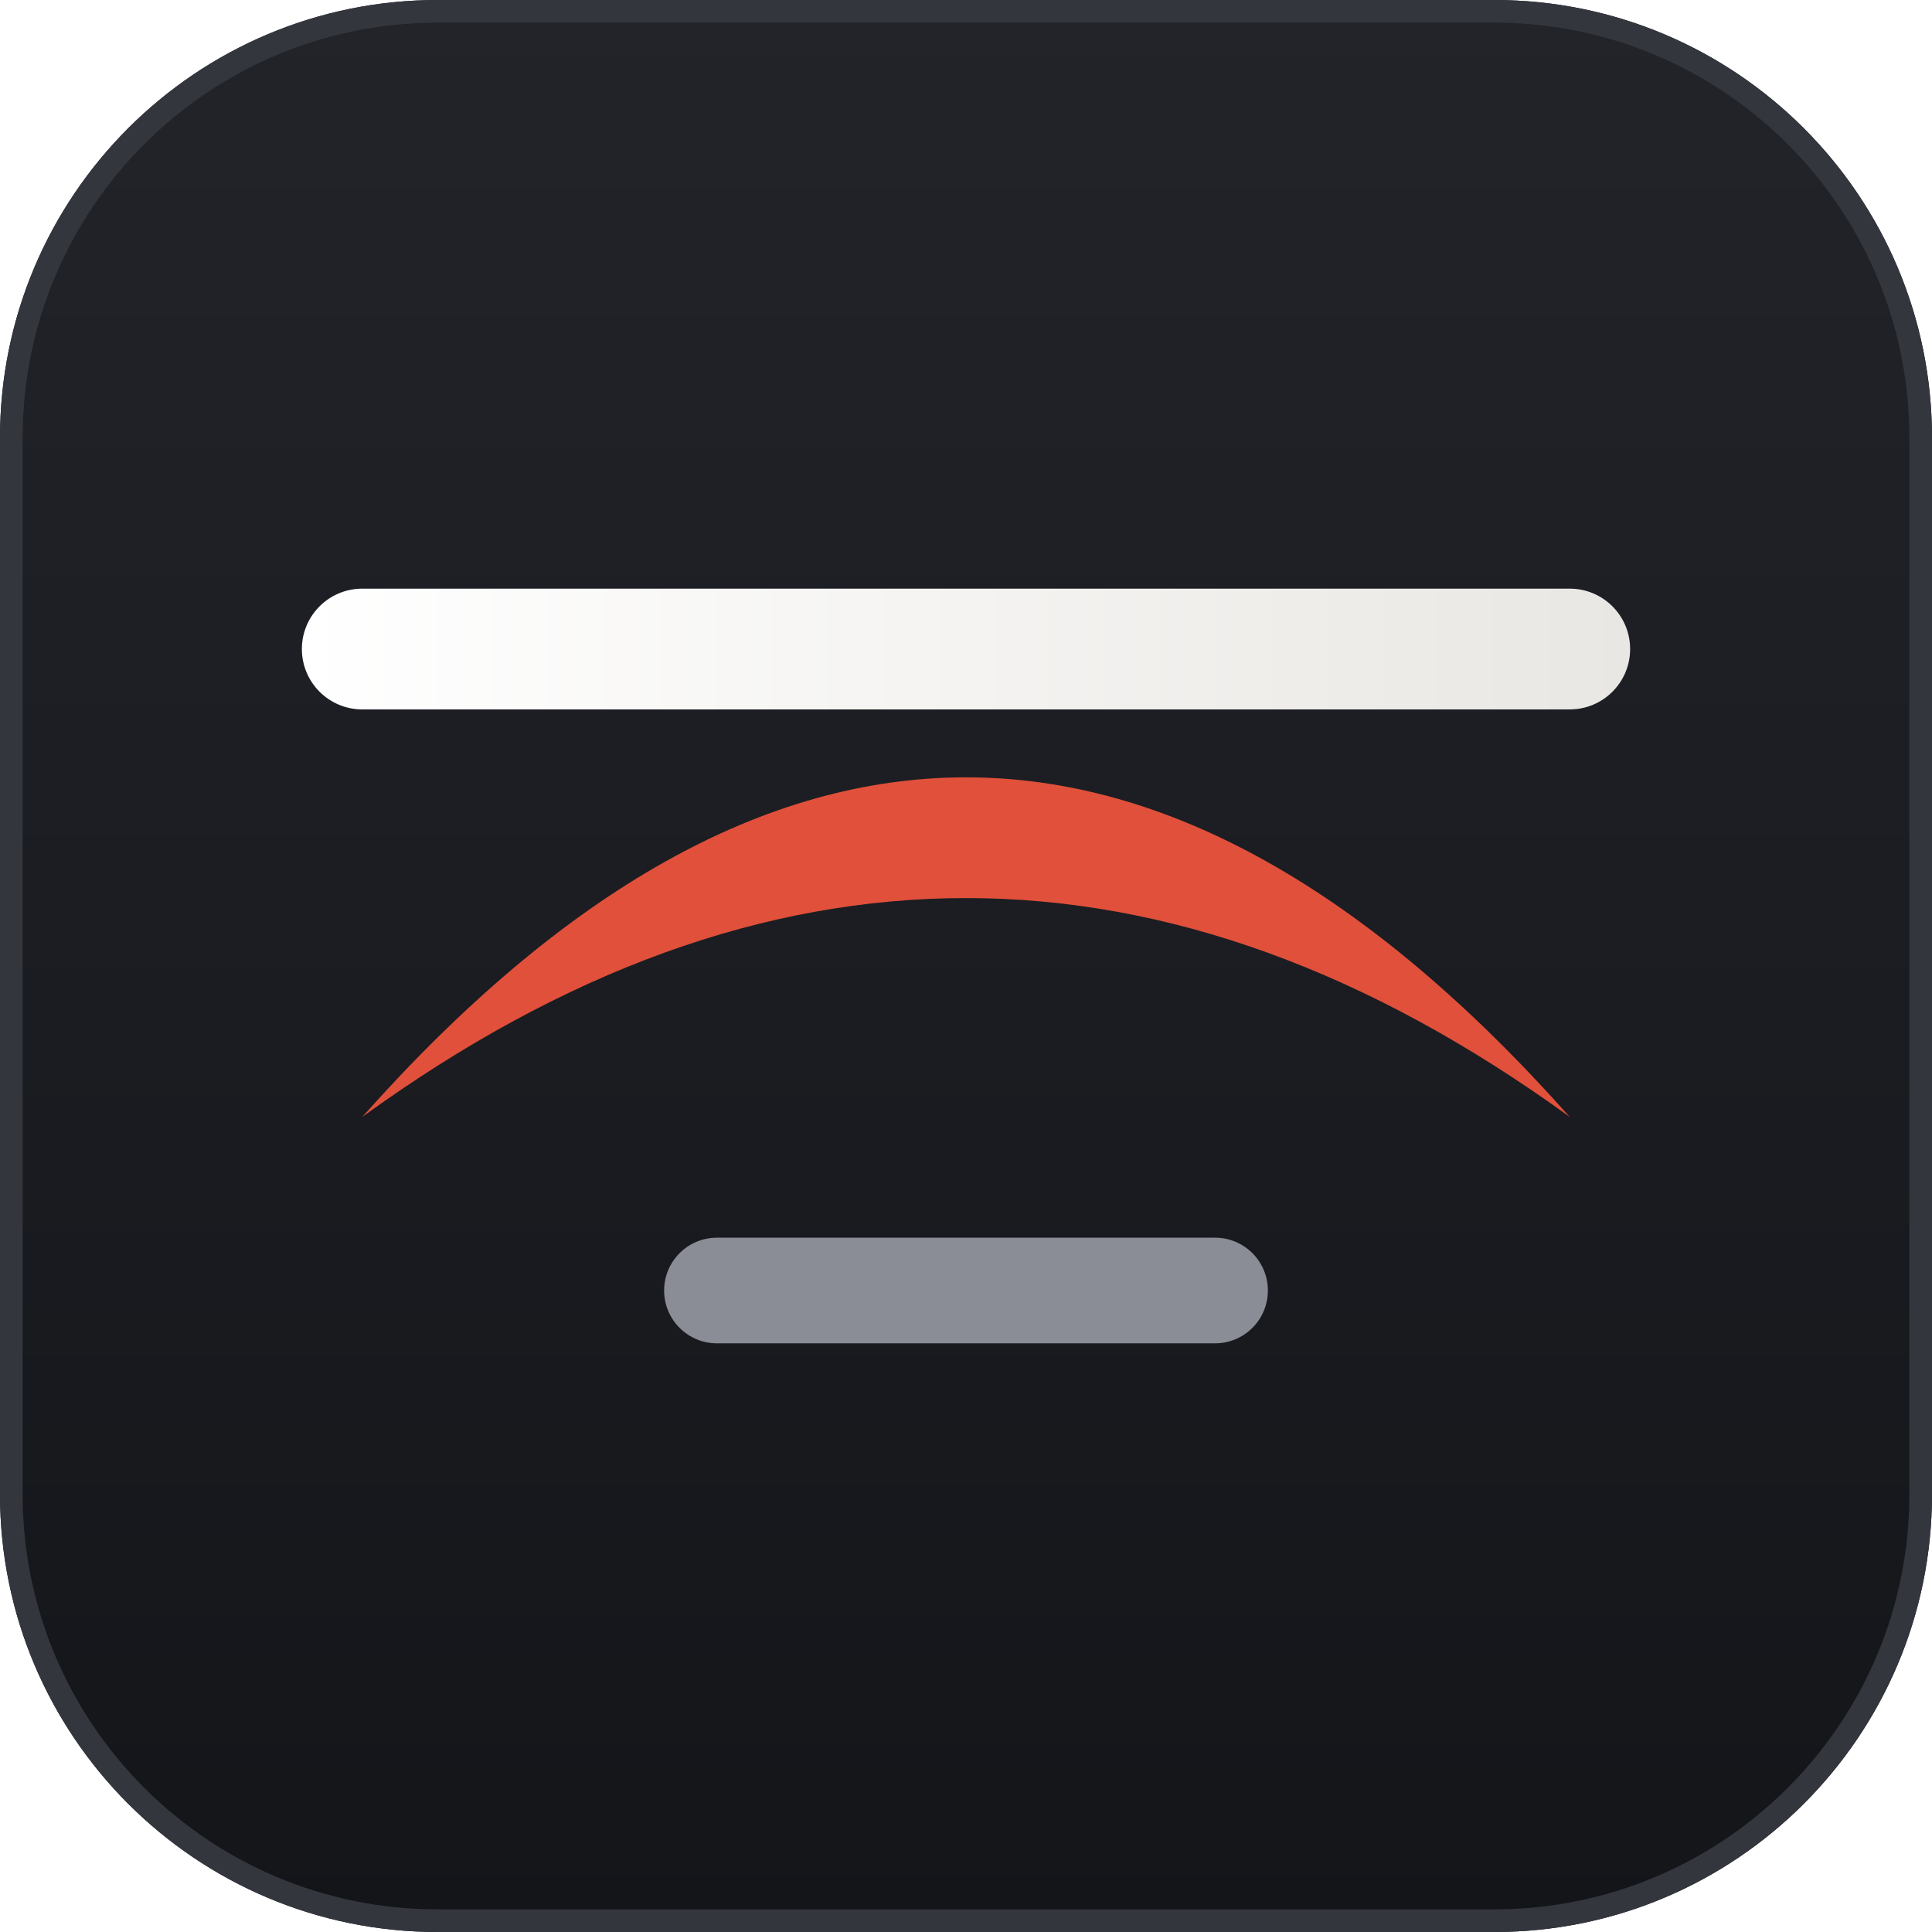
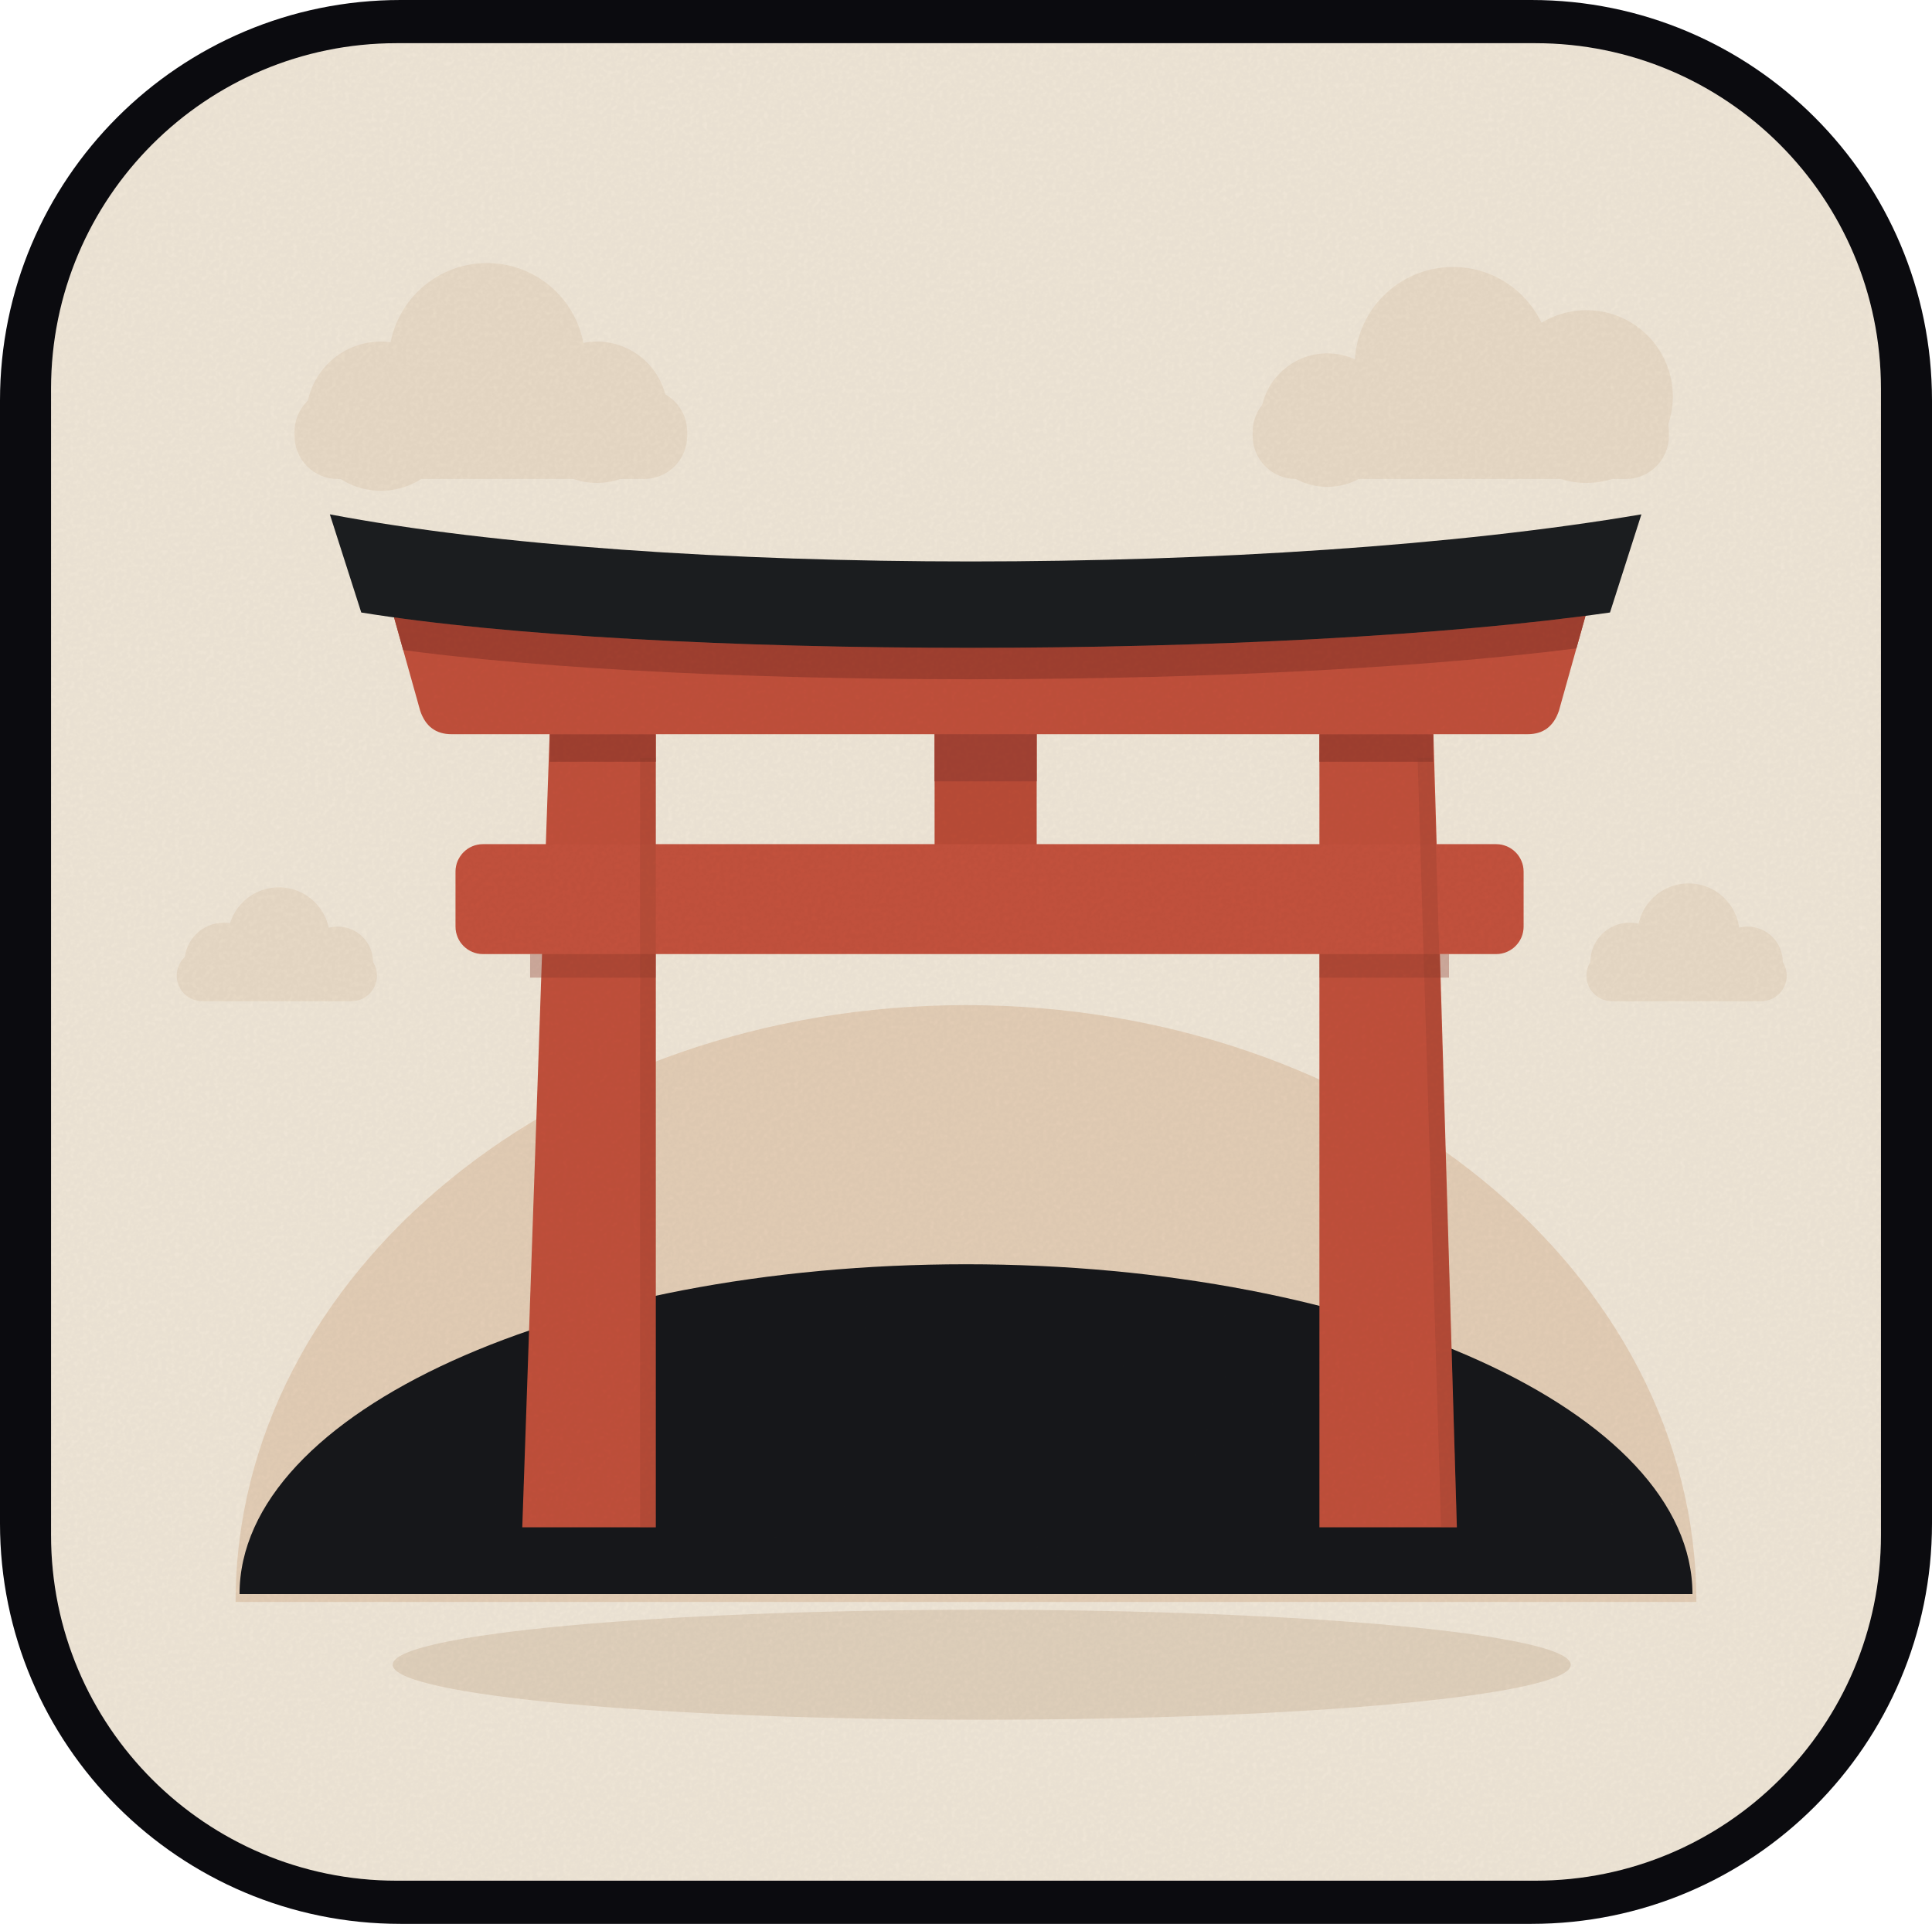
- <svg xmlns="http://www.w3.org/2000/svg" viewBox="0 0 256 256" width="256" height="256" role="img" aria-label="Kakehashi">
+ <svg xmlns="http://www.w3.org/2000/svg" viewBox="0 0 492 490" width="492" height="490">
  <defs>
-     <linearGradient id="plate" x1="0" y1="0" x2="0" y2="1">
-       <stop offset="0" stop-color="#22242A" />
-       <stop offset="1" stop-color="#131519" />
-     </linearGradient>
-     <linearGradient id="span" x1="0" y1="0" x2="1" y2="0">
-       <stop offset="0" stop-color="#FFFFFF" />
-       <stop offset="1" stop-color="#E9E7E3" />
-     </linearGradient>
+     <clipPath id="icon">
+       <rect x="13" y="11" width="466" height="468" rx="88" />
+     </clipPath>
+     <path id="shimakiShape" d="M 104 148 L 400 148 Q 405 148 404 156 L 397 181              Q 395 187 389 187 L 115 187 Q 109 187 107 181              L 100 156 Q 99 148 104 148 Z" />
+     <clipPath id="shimakiClip">
+       <use href="#shimakiShape" />
+     </clipPath>
+     <filter id="grain" x="0" y="0" width="100%" height="100%">
+       <feTurbulence type="fractalNoise" baseFrequency="0.9" numOctaves="2" result="n" />
+       <feColorMatrix in="n" type="matrix" values="0 0 0 0 0  0 0 0 0 0  0 0 0 0 0  0.6 0.6 0.6 0 0" />
+       <feComposite operator="in" in2="SourceGraphic" />
+     </filter>
  </defs>
-   <rect width="256" height="256" rx="58" fill="url(#plate)" />
-   <rect x="1.5" y="1.5" width="253" height="253" rx="56.5" fill="none" stroke="#33363D" stroke-width="3" />
-   <rect x="40" y="78" width="176" height="16" rx="8" fill="url(#span)" />
-   <path d="M48 148 Q128 58 208 148 Q128 90 48 148 Z" fill="#E0503A" />
-   <rect x="88" y="164" width="80" height="14" rx="7" fill="#8A8D95" />
+   <rect x="0" y="0" width="492" height="490" rx="102" fill="#0B0B0F" />
+   <g clip-path="url(#icon)">
+     <rect x="0" y="0" width="492" height="490" fill="#F4EADB" />
+     <g fill="#ECDECA">
+       <g>
+         <circle cx="97" cy="106" r="19" />
+         <circle cx="124" cy="92" r="25" />
+         <circle cx="152" cy="105" r="18" />
+         <rect x="75" y="99" width="100" height="23" rx="11" />
+       </g>
+       <g>
+         <circle cx="338" cy="107" r="17" />
+         <circle cx="370" cy="93" r="25" />
+         <circle cx="404" cy="101" r="22" />
+         <rect x="319" y="99" width="106" height="23" rx="11" />
+       </g>
+       <g>
+         <circle cx="57" cy="245" r="10" />
+         <circle cx="71" cy="239" r="13" />
+         <circle cx="86" cy="245" r="9" />
+         <rect x="45" y="242" width="51" height="13" rx="6.5" />
+       </g>
+       <g>
+         <circle cx="415" cy="245" r="10" />
+         <circle cx="430" cy="238" r="13" />
+         <circle cx="445" cy="245" r="9" />
+         <rect x="404" y="242" width="51" height="13" rx="6.5" />
+       </g>
+     </g>
+     <path d="M 60 408 A 186 152 0 0 1 432 408 Z" fill="#E7D1B9" />
+     <ellipse cx="250" cy="424" rx="150" ry="14" fill="#E4D4BF" />
+     <path d="M 61 406 A 185 84 0 0 1 431 406 Z" fill="#17181B" />
+     <g>
+       <polygon points="140,186 167,186 167,389 133,389" fill="#C4513C" />
+       <polygon points="336,186 365,186 371,389 336,389" fill="#C4513C" />
+       <rect x="238" y="185" width="26" height="36" fill="#BD4D38" />
+       <rect x="140" y="187" width="27" height="7" fill="#A34131" />
+       <rect x="336" y="187" width="29" height="7" fill="#A34131" />
+       <rect x="238" y="185" width="26" height="14" fill="#A54334" />
+       <rect x="116" y="215" width="272" height="28" rx="7" fill="#C7533E" />
+       <rect x="135" y="243" width="32" height="6" fill="#8F3A2B" opacity="0.35" />
+       <rect x="336" y="243" width="33" height="6" fill="#8F3A2B" opacity="0.35" />
+       <polygon points="163,193 167,193 167,389 163,389" fill="#8F3A2B" opacity="0.22" />
+       <polygon points="361,193 365,193 371,389 367,389" fill="#8F3A2B" opacity="0.25" />
+       <use href="#shimakiShape" fill="#C4513C" />
+       <g clip-path="url(#shimakiClip)">
+         <path d="M 92 156 C 166 168, 326 168, 410 156                  L 410 164 C 326 176, 166 176, 92 164 Z" fill="#A34131" />
+       </g>
+       <path d="M 84 131 C 168 147, 324 147, 418 131                L 410 156 C 326 168, 166 168, 92 156 Z" fill="#1C1E20" />
+     </g>
+     <rect x="0" y="0" width="492" height="490" fill="#000" opacity="0.045" filter="url(#grain)" />
+   </g>
</svg>
